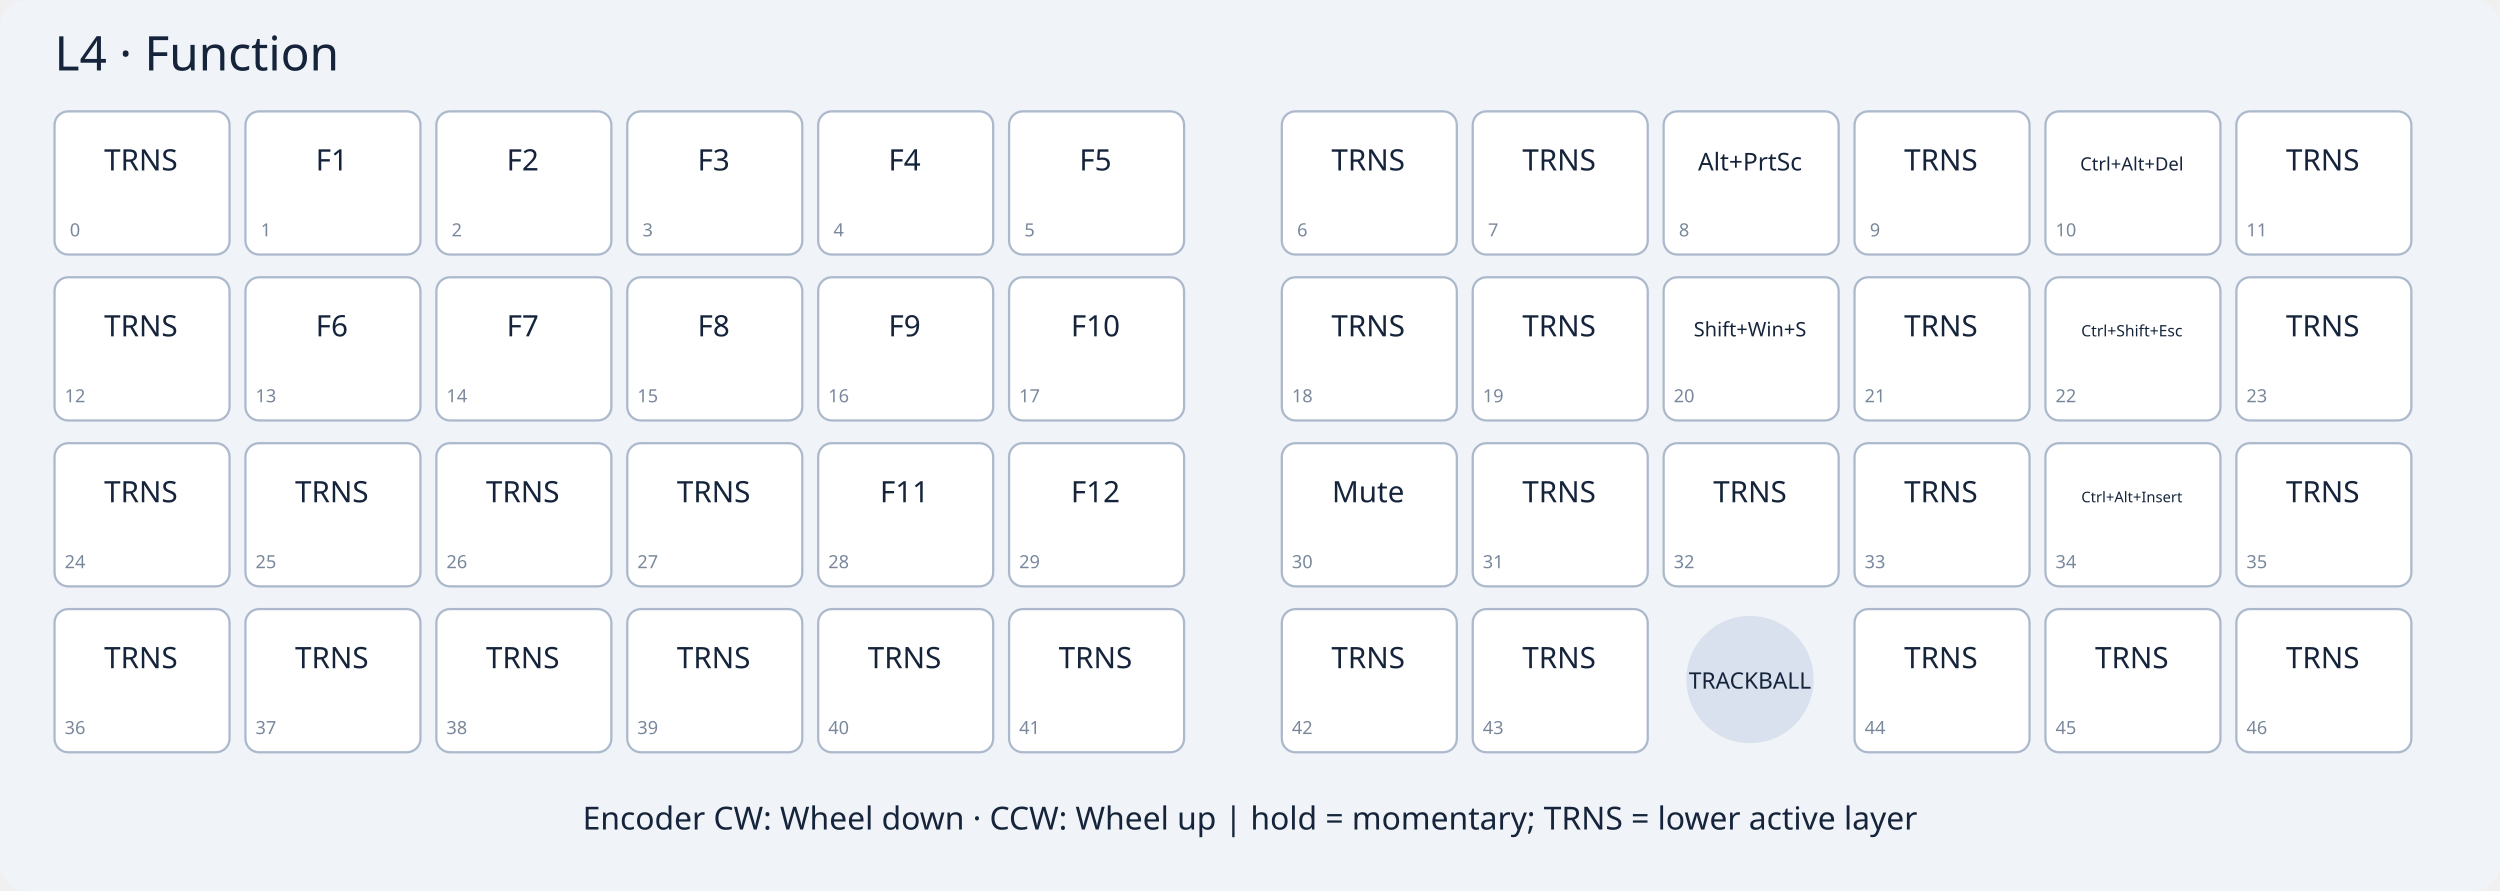
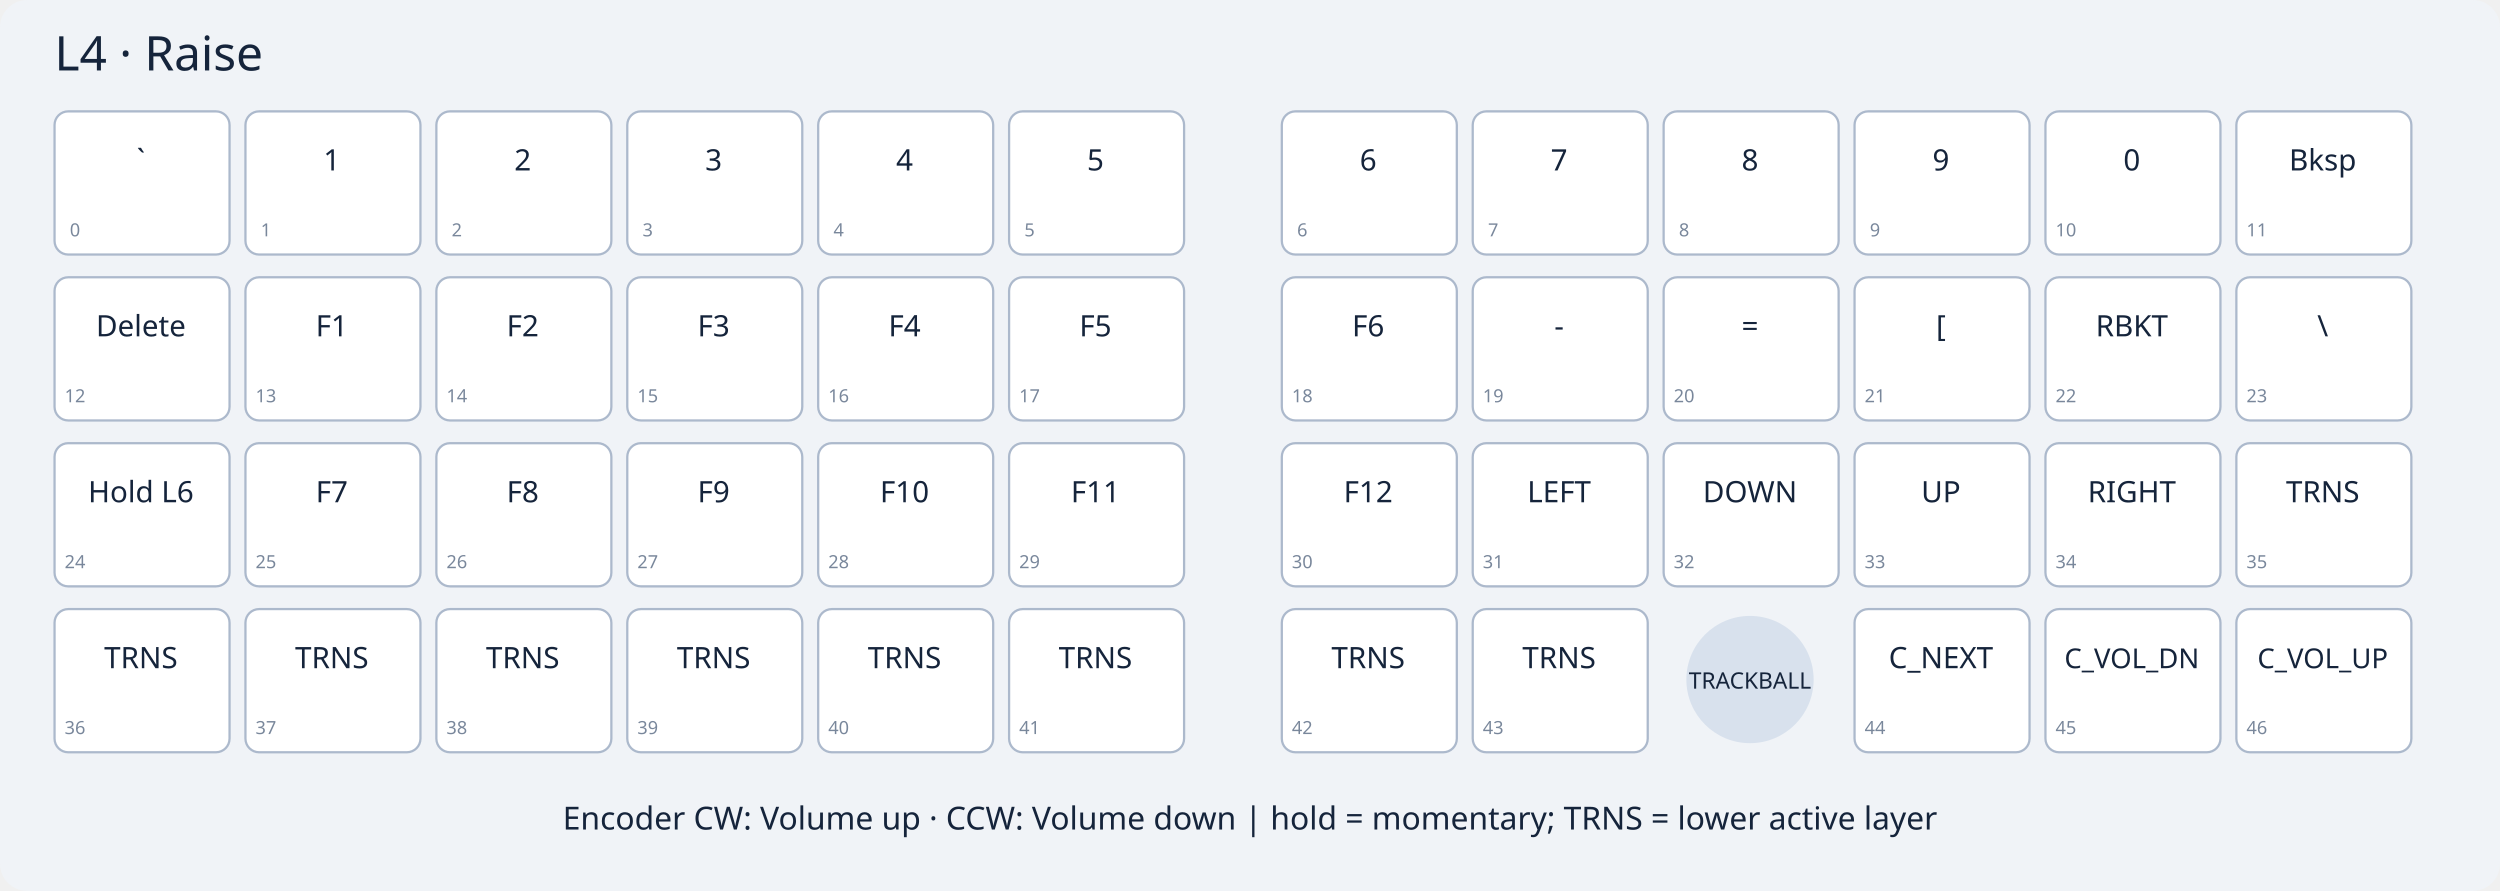
<svg xmlns="http://www.w3.org/2000/svg" width="1100" height="392" viewBox="0 0 1100 392">
  <rect width="1100" height="392" rx="12" fill="#f0f3f7" />
-   <text x="24" y="31" font-family="sans-serif" font-size="21" fill="#15243b">L4 · Function</text>
+   <text x="24" y="31" font-family="sans-serif" font-size="21" fill="#15243b">L4 · Raise</text>
  <g font-family="sans-serif" fill="#15243b" text-anchor="middle">
    <g>
      <rect x="24" y="49" width="77" height="63" rx="6" fill="white" stroke="#acb9cc" />
-       <text x="62" y="75" font-size="13">TRNS</text>
+       <text x="62" y="75" font-size="13">`</text>
      <text x="33" y="104" font-size="8" fill="#79879b">0</text>
    </g>
    <g>
      <rect x="108" y="49" width="77" height="63" rx="6" fill="white" stroke="#acb9cc" />
-       <text x="146" y="75" font-size="13">F1</text>
+       <text x="146" y="75" font-size="13">1</text>
      <text x="117" y="104" font-size="8" fill="#79879b">1</text>
    </g>
    <g>
      <rect x="192" y="49" width="77" height="63" rx="6" fill="white" stroke="#acb9cc" />
-       <text x="230" y="75" font-size="13">F2</text>
+       <text x="230" y="75" font-size="13">2</text>
      <text x="201" y="104" font-size="8" fill="#79879b">2</text>
    </g>
    <g>
      <rect x="276" y="49" width="77" height="63" rx="6" fill="white" stroke="#acb9cc" />
-       <text x="314" y="75" font-size="13">F3</text>
+       <text x="314" y="75" font-size="13">3</text>
      <text x="285" y="104" font-size="8" fill="#79879b">3</text>
    </g>
    <g>
      <rect x="360" y="49" width="77" height="63" rx="6" fill="white" stroke="#acb9cc" />
-       <text x="398" y="75" font-size="13">F4</text>
+       <text x="398" y="75" font-size="13">4</text>
      <text x="369" y="104" font-size="8" fill="#79879b">4</text>
    </g>
    <g>
      <rect x="444" y="49" width="77" height="63" rx="6" fill="white" stroke="#acb9cc" />
-       <text x="482" y="75" font-size="13">F5</text>
+       <text x="482" y="75" font-size="13">5</text>
      <text x="453" y="104" font-size="8" fill="#79879b">5</text>
    </g>
    <g>
      <rect x="564" y="49" width="77" height="63" rx="6" fill="white" stroke="#acb9cc" />
-       <text x="602" y="75" font-size="13">TRNS</text>
+       <text x="602" y="75" font-size="13">6</text>
      <text x="573" y="104" font-size="8" fill="#79879b">6</text>
    </g>
    <g>
      <rect x="648" y="49" width="77" height="63" rx="6" fill="white" stroke="#acb9cc" />
-       <text x="686" y="75" font-size="13">TRNS</text>
+       <text x="686" y="75" font-size="13">7</text>
      <text x="657" y="104" font-size="8" fill="#79879b">7</text>
    </g>
    <g>
      <rect x="732" y="49" width="77" height="63" rx="6" fill="white" stroke="#acb9cc" />
-       <text x="770" y="75" font-size="10.8">Alt+PrtSc</text>
+       <text x="770" y="75" font-size="13">8</text>
      <text x="741" y="104" font-size="8" fill="#79879b">8</text>
    </g>
    <g>
      <rect x="816" y="49" width="77" height="63" rx="6" fill="white" stroke="#acb9cc" />
-       <text x="854" y="75" font-size="13">TRNS</text>
+       <text x="854" y="75" font-size="13">9</text>
      <text x="825" y="104" font-size="8" fill="#79879b">9</text>
    </g>
    <g>
      <rect x="900" y="49" width="77" height="63" rx="6" fill="white" stroke="#acb9cc" />
-       <text x="938" y="75" font-size="8.1">Ctrl+Alt+Del</text>
+       <text x="938" y="75" font-size="13">0</text>
      <text x="909" y="104" font-size="8" fill="#79879b">10</text>
    </g>
    <g>
      <rect x="984" y="49" width="77" height="63" rx="6" fill="white" stroke="#acb9cc" />
-       <text x="1022" y="75" font-size="13">TRNS</text>
+       <text x="1022" y="75" font-size="13">Bksp</text>
      <text x="993" y="104" font-size="8" fill="#79879b">11</text>
    </g>
    <g>
      <rect x="24" y="122" width="77" height="63" rx="6" fill="white" stroke="#acb9cc" />
-       <text x="62" y="148" font-size="13">TRNS</text>
+       <text x="62" y="148" font-size="13">Delete</text>
      <text x="33" y="177" font-size="8" fill="#79879b">12</text>
    </g>
    <g>
      <rect x="108" y="122" width="77" height="63" rx="6" fill="white" stroke="#acb9cc" />
-       <text x="146" y="148" font-size="13">F6</text>
+       <text x="146" y="148" font-size="13">F1</text>
      <text x="117" y="177" font-size="8" fill="#79879b">13</text>
    </g>
    <g>
      <rect x="192" y="122" width="77" height="63" rx="6" fill="white" stroke="#acb9cc" />
-       <text x="230" y="148" font-size="13">F7</text>
+       <text x="230" y="148" font-size="13">F2</text>
      <text x="201" y="177" font-size="8" fill="#79879b">14</text>
    </g>
    <g>
      <rect x="276" y="122" width="77" height="63" rx="6" fill="white" stroke="#acb9cc" />
-       <text x="314" y="148" font-size="13">F8</text>
+       <text x="314" y="148" font-size="13">F3</text>
      <text x="285" y="177" font-size="8" fill="#79879b">15</text>
    </g>
    <g>
      <rect x="360" y="122" width="77" height="63" rx="6" fill="white" stroke="#acb9cc" />
-       <text x="398" y="148" font-size="13">F9</text>
+       <text x="398" y="148" font-size="13">F4</text>
      <text x="369" y="177" font-size="8" fill="#79879b">16</text>
    </g>
    <g>
      <rect x="444" y="122" width="77" height="63" rx="6" fill="white" stroke="#acb9cc" />
-       <text x="482" y="148" font-size="13">F10</text>
+       <text x="482" y="148" font-size="13">F5</text>
      <text x="453" y="177" font-size="8" fill="#79879b">17</text>
    </g>
    <g>
      <rect x="564" y="122" width="77" height="63" rx="6" fill="white" stroke="#acb9cc" />
-       <text x="602" y="148" font-size="13">TRNS</text>
+       <text x="602" y="148" font-size="13">F6</text>
      <text x="573" y="177" font-size="8" fill="#79879b">18</text>
    </g>
    <g>
      <rect x="648" y="122" width="77" height="63" rx="6" fill="white" stroke="#acb9cc" />
-       <text x="686" y="148" font-size="13">TRNS</text>
+       <text x="686" y="148" font-size="13">-</text>
      <text x="657" y="177" font-size="8" fill="#79879b">19</text>
    </g>
    <g>
      <rect x="732" y="122" width="77" height="63" rx="6" fill="white" stroke="#acb9cc" />
-       <text x="770" y="148" font-size="8.8">Shift+Win+S</text>
+       <text x="770" y="148" font-size="13">=</text>
      <text x="741" y="177" font-size="8" fill="#79879b">20</text>
    </g>
    <g>
      <rect x="816" y="122" width="77" height="63" rx="6" fill="white" stroke="#acb9cc" />
-       <text x="854" y="148" font-size="13">TRNS</text>
+       <text x="854" y="148" font-size="13">[</text>
      <text x="825" y="177" font-size="8" fill="#79879b">21</text>
    </g>
    <g>
      <rect x="900" y="122" width="77" height="63" rx="6" fill="white" stroke="#acb9cc" />
-       <text x="938" y="148" font-size="6.9">Ctrl+Shift+Esc</text>
+       <text x="938" y="148" font-size="13">RBKT</text>
      <text x="909" y="177" font-size="8" fill="#79879b">22</text>
    </g>
    <g>
      <rect x="984" y="122" width="77" height="63" rx="6" fill="white" stroke="#acb9cc" />
-       <text x="1022" y="148" font-size="13">TRNS</text>
+       <text x="1022" y="148" font-size="13">\</text>
      <text x="993" y="177" font-size="8" fill="#79879b">23</text>
    </g>
    <g>
      <rect x="24" y="195" width="77" height="63" rx="6" fill="white" stroke="#acb9cc" />
-       <text x="62" y="221" font-size="13">TRNS</text>
+       <text x="62" y="221" font-size="13">Hold L6</text>
      <text x="33" y="250" font-size="8" fill="#79879b">24</text>
    </g>
    <g>
      <rect x="108" y="195" width="77" height="63" rx="6" fill="white" stroke="#acb9cc" />
-       <text x="146" y="221" font-size="13">TRNS</text>
+       <text x="146" y="221" font-size="13">F7</text>
      <text x="117" y="250" font-size="8" fill="#79879b">25</text>
    </g>
    <g>
      <rect x="192" y="195" width="77" height="63" rx="6" fill="white" stroke="#acb9cc" />
-       <text x="230" y="221" font-size="13">TRNS</text>
+       <text x="230" y="221" font-size="13">F8</text>
      <text x="201" y="250" font-size="8" fill="#79879b">26</text>
    </g>
    <g>
      <rect x="276" y="195" width="77" height="63" rx="6" fill="white" stroke="#acb9cc" />
-       <text x="314" y="221" font-size="13">TRNS</text>
+       <text x="314" y="221" font-size="13">F9</text>
      <text x="285" y="250" font-size="8" fill="#79879b">27</text>
    </g>
    <g>
      <rect x="360" y="195" width="77" height="63" rx="6" fill="white" stroke="#acb9cc" />
-       <text x="398" y="221" font-size="13">F11</text>
+       <text x="398" y="221" font-size="13">F10</text>
      <text x="369" y="250" font-size="8" fill="#79879b">28</text>
    </g>
    <g>
      <rect x="444" y="195" width="77" height="63" rx="6" fill="white" stroke="#acb9cc" />
-       <text x="482" y="221" font-size="13">F12</text>
+       <text x="482" y="221" font-size="13">F11</text>
      <text x="453" y="250" font-size="8" fill="#79879b">29</text>
    </g>
    <g>
      <rect x="564" y="195" width="77" height="63" rx="6" fill="white" stroke="#acb9cc" />
-       <text x="602" y="221" font-size="13">Mute</text>
+       <text x="602" y="221" font-size="13">F12</text>
      <text x="573" y="250" font-size="8" fill="#79879b">30</text>
    </g>
    <g>
      <rect x="648" y="195" width="77" height="63" rx="6" fill="white" stroke="#acb9cc" />
-       <text x="686" y="221" font-size="13">TRNS</text>
+       <text x="686" y="221" font-size="13">LEFT</text>
      <text x="657" y="250" font-size="8" fill="#79879b">31</text>
    </g>
    <g>
      <rect x="732" y="195" width="77" height="63" rx="6" fill="white" stroke="#acb9cc" />
-       <text x="770" y="221" font-size="13">TRNS</text>
+       <text x="770" y="221" font-size="13">DOWN</text>
      <text x="741" y="250" font-size="8" fill="#79879b">32</text>
    </g>
    <g>
      <rect x="816" y="195" width="77" height="63" rx="6" fill="white" stroke="#acb9cc" />
-       <text x="854" y="221" font-size="13">TRNS</text>
+       <text x="854" y="221" font-size="13">UP</text>
      <text x="825" y="250" font-size="8" fill="#79879b">33</text>
    </g>
    <g>
      <rect x="900" y="195" width="77" height="63" rx="6" fill="white" stroke="#acb9cc" />
-       <text x="938" y="221" font-size="6.5">Ctrl+Alt+Insert</text>
+       <text x="938" y="221" font-size="13">RIGHT</text>
      <text x="909" y="250" font-size="8" fill="#79879b">34</text>
    </g>
    <g>
      <rect x="984" y="195" width="77" height="63" rx="6" fill="white" stroke="#acb9cc" />
      <text x="1022" y="221" font-size="13">TRNS</text>
      <text x="993" y="250" font-size="8" fill="#79879b">35</text>
    </g>
    <g>
      <rect x="24" y="268" width="77" height="63" rx="6" fill="white" stroke="#acb9cc" />
      <text x="62" y="294" font-size="13">TRNS</text>
      <text x="33" y="323" font-size="8" fill="#79879b">36</text>
    </g>
    <g>
      <rect x="108" y="268" width="77" height="63" rx="6" fill="white" stroke="#acb9cc" />
      <text x="146" y="294" font-size="13">TRNS</text>
      <text x="117" y="323" font-size="8" fill="#79879b">37</text>
    </g>
    <g>
      <rect x="192" y="268" width="77" height="63" rx="6" fill="white" stroke="#acb9cc" />
      <text x="230" y="294" font-size="13">TRNS</text>
      <text x="201" y="323" font-size="8" fill="#79879b">38</text>
    </g>
    <g>
      <rect x="276" y="268" width="77" height="63" rx="6" fill="white" stroke="#acb9cc" />
      <text x="314" y="294" font-size="13">TRNS</text>
      <text x="285" y="323" font-size="8" fill="#79879b">39</text>
    </g>
    <g>
      <rect x="360" y="268" width="77" height="63" rx="6" fill="white" stroke="#acb9cc" />
      <text x="398" y="294" font-size="13">TRNS</text>
      <text x="369" y="323" font-size="8" fill="#79879b">40</text>
    </g>
    <g>
      <rect x="444" y="268" width="77" height="63" rx="6" fill="white" stroke="#acb9cc" />
      <text x="482" y="294" font-size="13">TRNS</text>
      <text x="453" y="323" font-size="8" fill="#79879b">41</text>
    </g>
    <g>
      <rect x="564" y="268" width="77" height="63" rx="6" fill="white" stroke="#acb9cc" />
      <text x="602" y="294" font-size="13">TRNS</text>
      <text x="573" y="323" font-size="8" fill="#79879b">42</text>
    </g>
    <g>
      <rect x="648" y="268" width="77" height="63" rx="6" fill="white" stroke="#acb9cc" />
      <text x="686" y="294" font-size="13">TRNS</text>
      <text x="657" y="323" font-size="8" fill="#79879b">43</text>
    </g>
    <circle cx="770" cy="299" r="28" fill="#d8e1ed" />
    <text x="770" y="303" font-size="10">TRACKBALL</text>
    <g>
      <rect x="816" y="268" width="77" height="63" rx="6" fill="white" stroke="#acb9cc" />
-       <text x="854" y="294" font-size="13">TRNS</text>
+       <text x="854" y="294" font-size="13">C_NEXT</text>
      <text x="825" y="323" font-size="8" fill="#79879b">44</text>
    </g>
    <g>
      <rect x="900" y="268" width="77" height="63" rx="6" fill="white" stroke="#acb9cc" />
-       <text x="938" y="294" font-size="13">TRNS</text>
+       <text x="938" y="294" font-size="12.1">C_VOL_DN</text>
      <text x="909" y="323" font-size="8" fill="#79879b">45</text>
    </g>
    <g>
      <rect x="984" y="268" width="77" height="63" rx="6" fill="white" stroke="#acb9cc" />
-       <text x="1022" y="294" font-size="13">TRNS</text>
+       <text x="1022" y="294" font-size="12.1">C_VOL_UP</text>
      <text x="993" y="323" font-size="8" fill="#79879b">46</text>
    </g>
-     <text x="550" y="365" font-size="14">Encoder CW: Wheel down · CCW: Wheel up | hold = momentary; TRNS = lower active layer</text>
+     <text x="550" y="365" font-size="14">Encoder CW: Volume up · CCW: Volume down | hold = momentary; TRNS = lower active layer</text>
  </g>
</svg>
